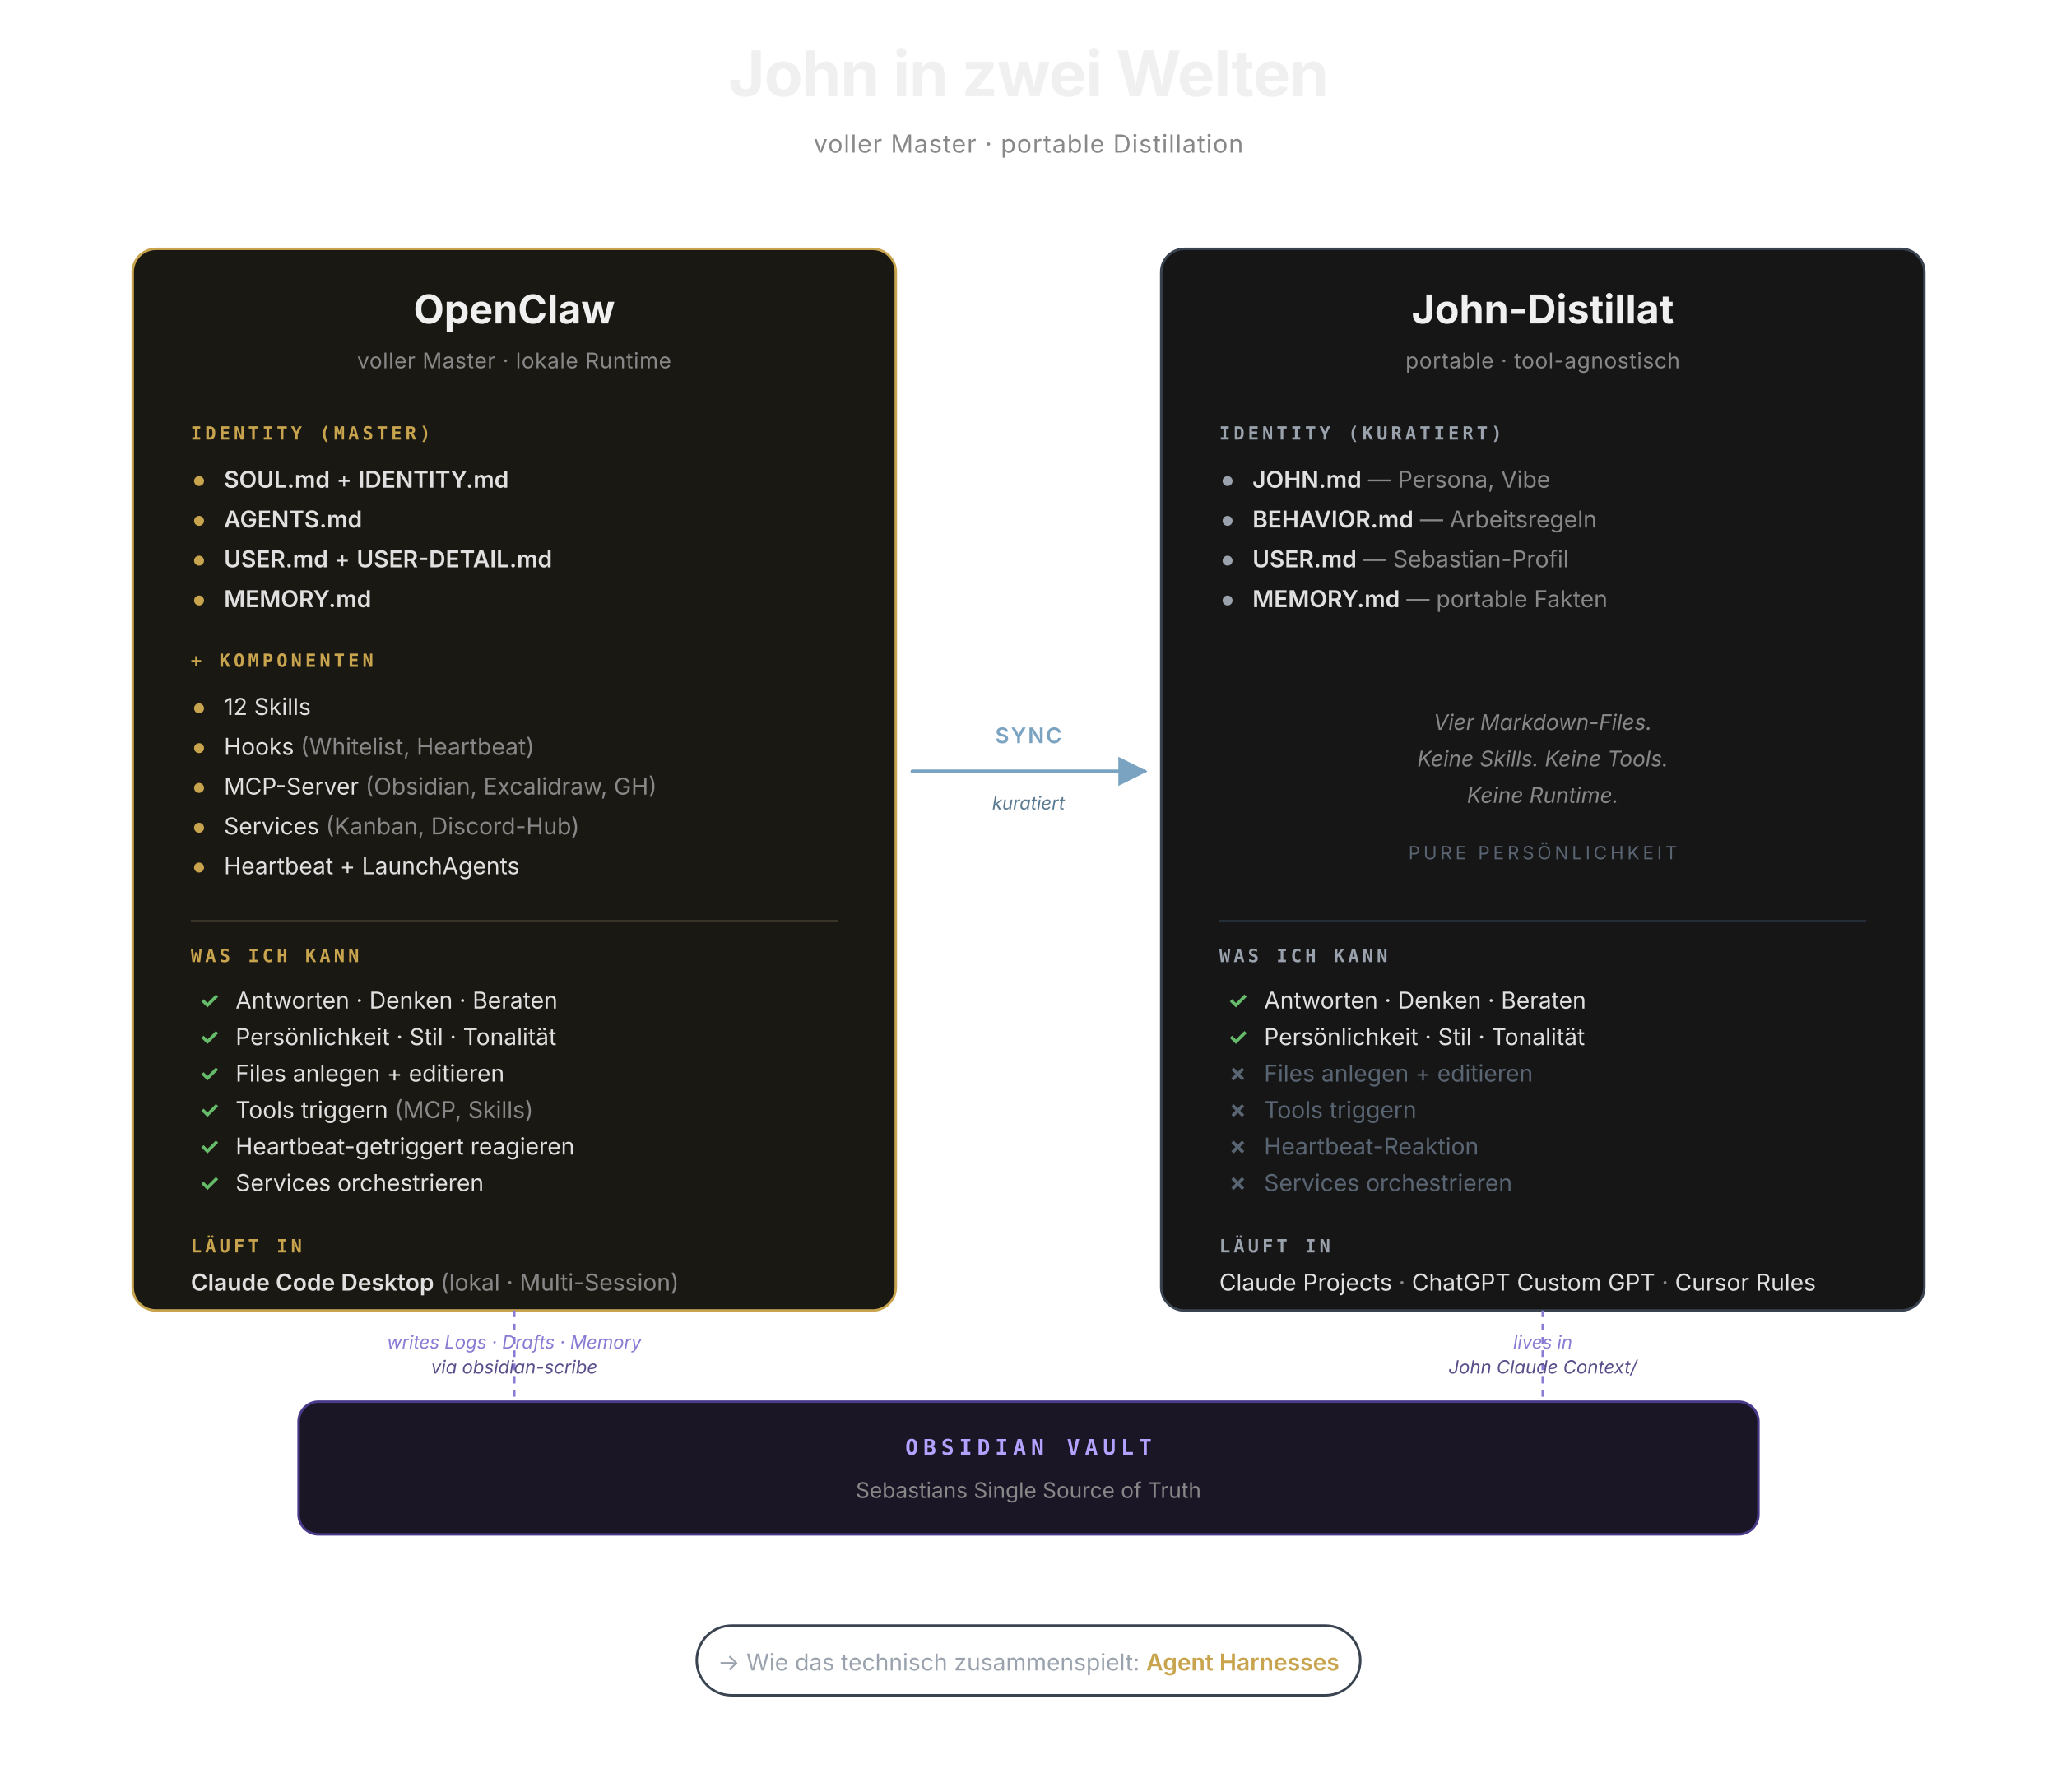
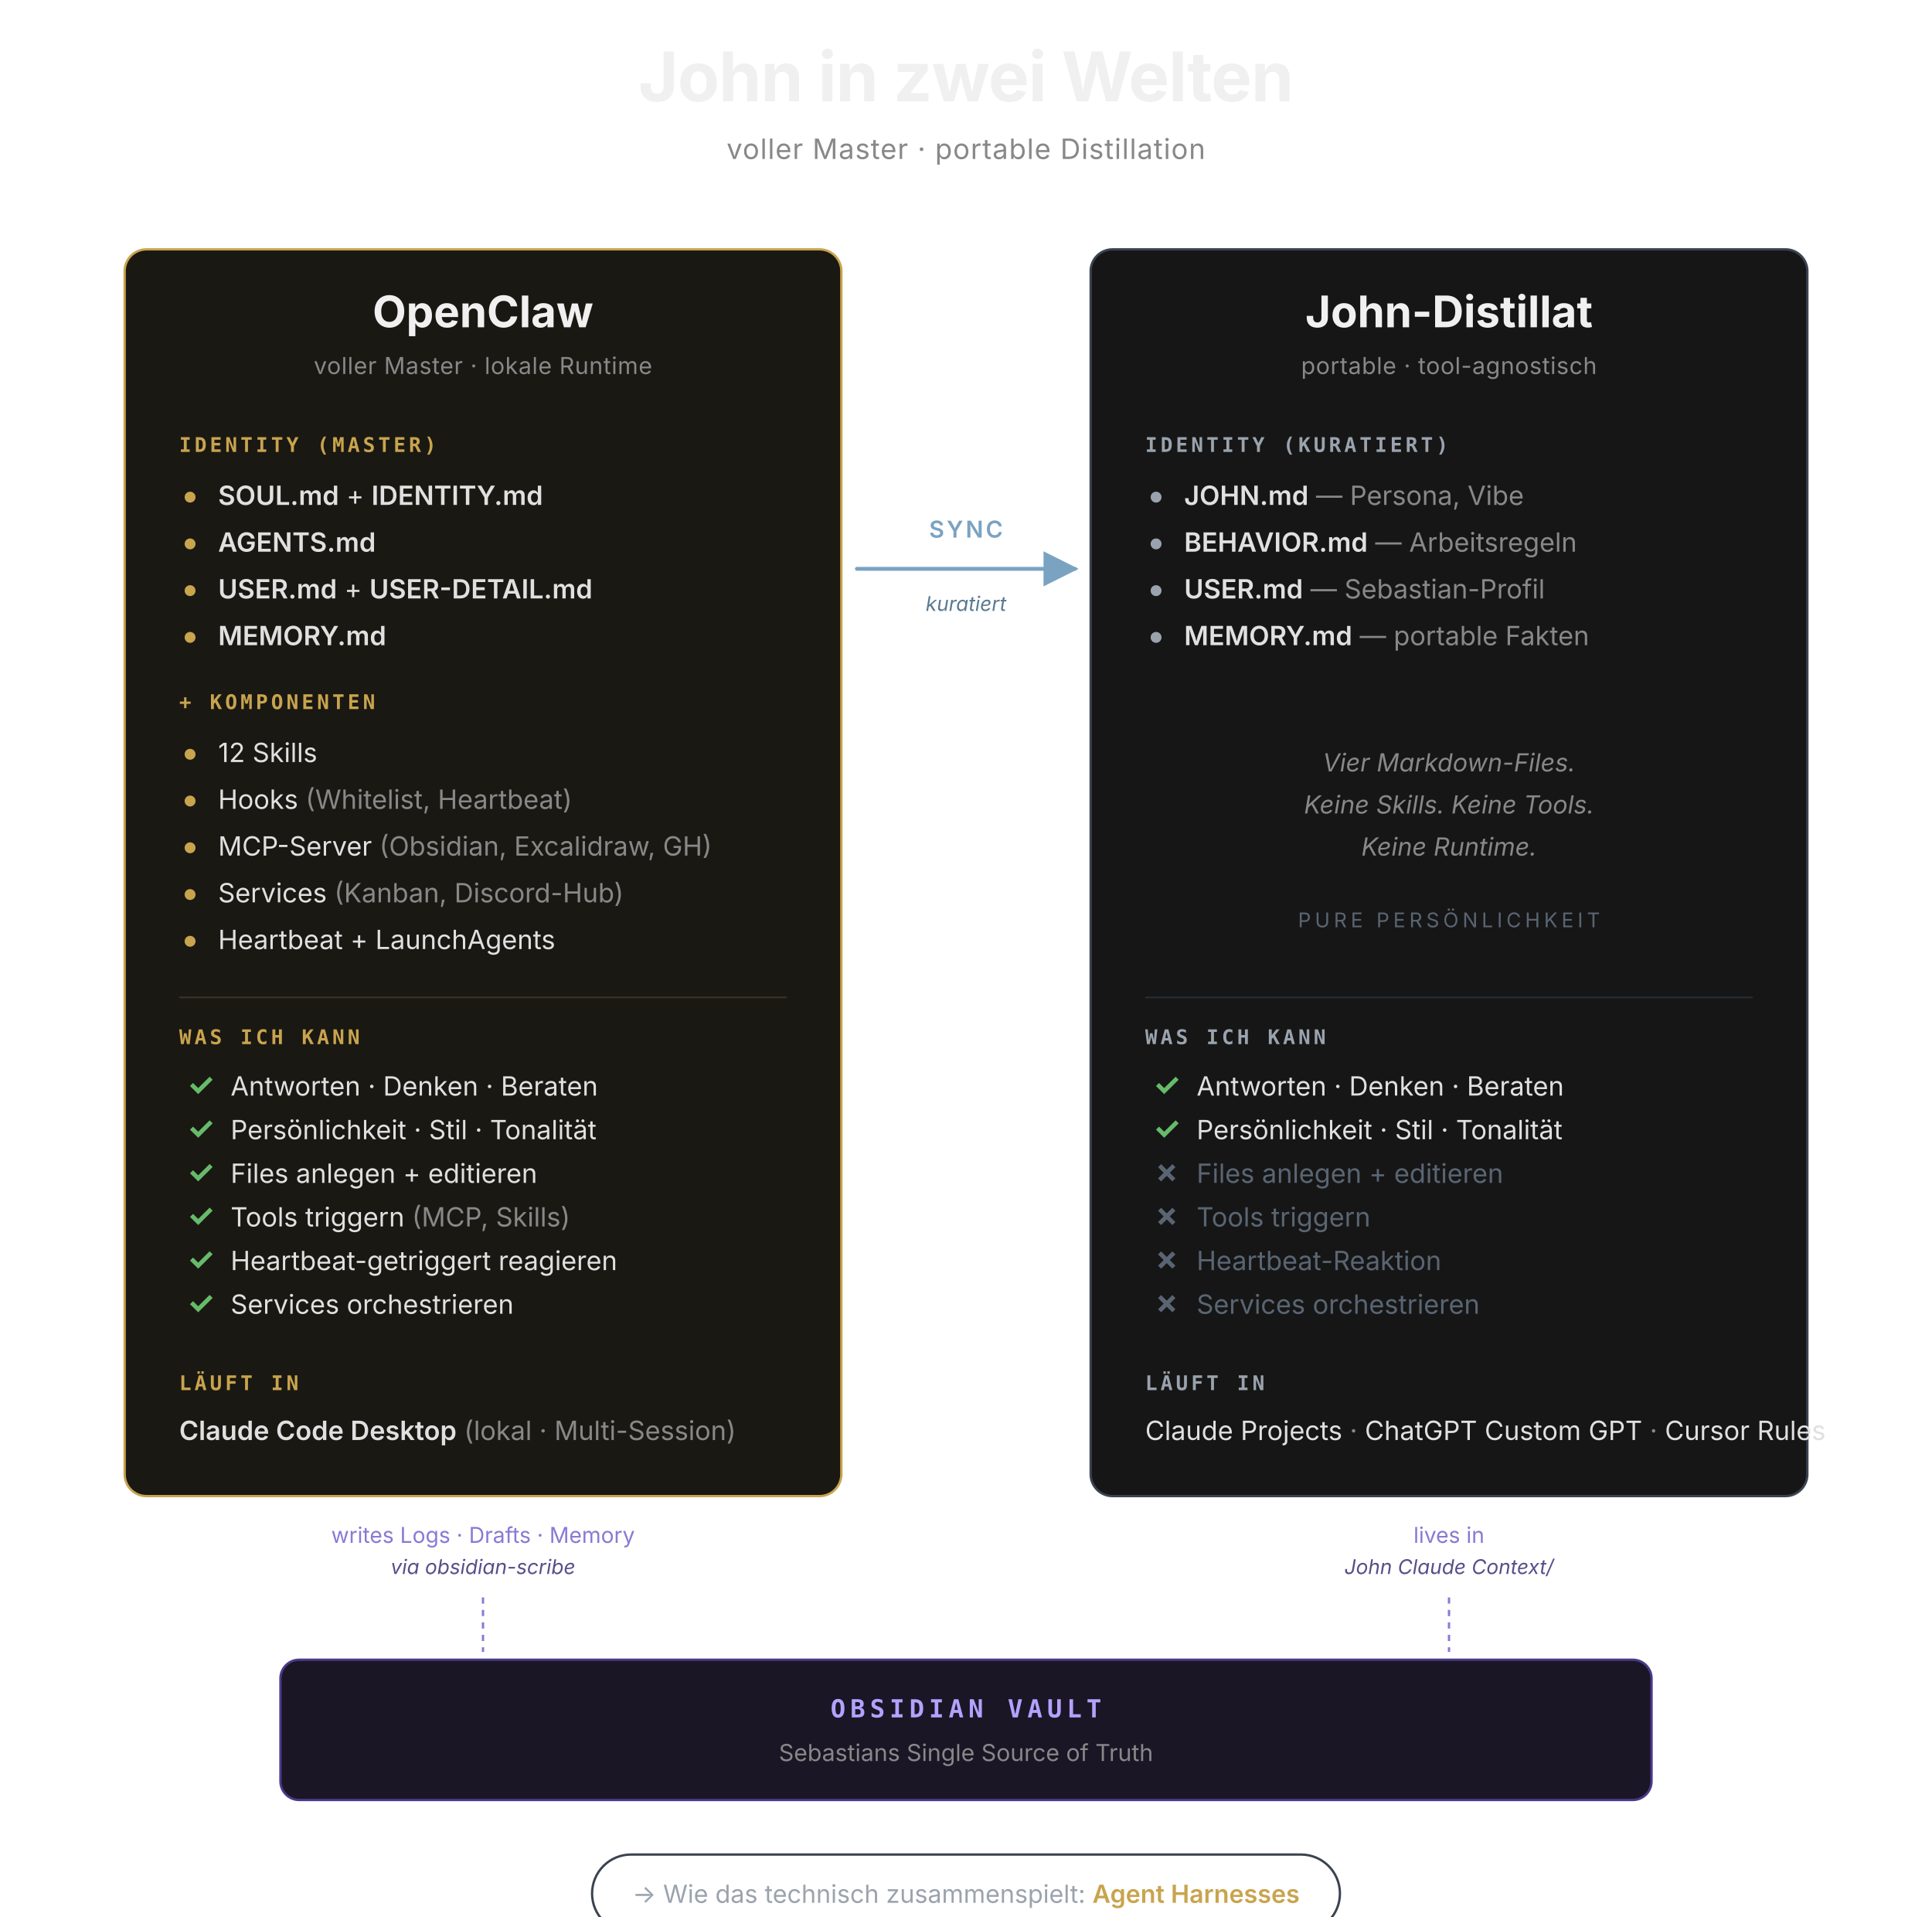
- <svg xmlns="http://www.w3.org/2000/svg" viewBox="0 0 1240 1080" role="img" aria-labelledby="diag-title diag-desc" style="font-family:Inter,system-ui,sans-serif;">
+ <svg xmlns="http://www.w3.org/2000/svg" viewBox="0 0 1240 1230" role="img" aria-labelledby="diag-title diag-desc" style="font-family:Inter,system-ui,sans-serif;">
  <defs>
-     <marker id="arrowhead-sync" viewBox="0 0 10 10" refX="9" refY="5" markerWidth="8" markerHeight="8" orient="auto">
+     <marker id="arrowhead-sync" viewBox="0 0 10 10" refX="9" refY="5" markerWidth="9" markerHeight="9" orient="auto">
      <path d="M 0 0 L 10 5 L 0 10 z" fill="#7aa3c2" />
-     </marker>
-     <marker id="arrowhead-obs" viewBox="0 0 10 10" refX="9" refY="5" markerWidth="7" markerHeight="7" orient="auto">
-       <path d="M 0 0 L 10 5 L 0 10 z" fill="#8a7ad4" />
    </marker>
  </defs>
  <g text-anchor="middle">
-     <text x="620" y="58" font-size="38" font-weight="700" fill="#f0f0f0" letter-spacing="-0.5">
+     <text x="620" y="65" font-size="44" font-weight="700" fill="#f0f0f0" letter-spacing="-0.5">
      John in zwei Welten
    </text>
-     <text x="620" y="92" font-size="15" fill="#888" letter-spacing="0.5">
+     <text x="620" y="102" font-size="18" fill="#888" letter-spacing="0.5">
      voller Master  ·  portable Distillation
    </text>
  </g>
  <g>
-     <rect x="80" y="150" width="460" height="640" rx="14" fill="#1a1812" stroke="#c8a44e" stroke-width="1.5" />
+     <rect x="80" y="160" width="460" height="800" rx="14" fill="#1a1812" stroke="#c8a44e" stroke-width="1.5" />
    <g text-anchor="middle">
-       <text x="310" y="195" font-size="24" font-weight="700" fill="#f0f0f0">OpenClaw</text>
-       <text x="310" y="222" font-size="13" fill="#888" letter-spacing="0.3">voller Master · lokale Runtime</text>
+       <text x="310" y="210" font-size="28" font-weight="700" fill="#f0f0f0">OpenClaw</text>
+       <text x="310" y="240" font-size="15" fill="#888" letter-spacing="0.3">voller Master · lokale Runtime</text>
    </g>
-     <text x="115" y="265" font-family="JetBrains Mono, monospace" font-size="11" font-weight="600" fill="#c8a44e" letter-spacing="2">IDENTITY (MASTER)</text>
-     <g font-size="14" fill="#e0e0e0">
-       <circle cx="120" cy="290" r="3" fill="#c8a44e" />
-       <text x="135" y="294">
+     <text x="115" y="290" font-family="JetBrains Mono, monospace" font-size="13" font-weight="600" fill="#c8a44e" letter-spacing="2">IDENTITY (MASTER)</text>
+     <g font-size="17" fill="#e0e0e0">
+       <circle cx="122" cy="319" r="3.5" fill="#c8a44e" />
+       <text x="140" y="324">
        <tspan font-weight="600">SOUL.md</tspan>  +  <tspan font-weight="600">IDENTITY.md</tspan>
      </text>
-       <circle cx="120" cy="314" r="3" fill="#c8a44e" />
-       <text x="135" y="318">
+       <circle cx="122" cy="349" r="3.5" fill="#c8a44e" />
+       <text x="140" y="354">
        <tspan font-weight="600">AGENTS.md</tspan>
      </text>
-       <circle cx="120" cy="338" r="3" fill="#c8a44e" />
-       <text x="135" y="342">
+       <circle cx="122" cy="379" r="3.5" fill="#c8a44e" />
+       <text x="140" y="384">
        <tspan font-weight="600">USER.md</tspan>  +  <tspan font-weight="600">USER-DETAIL.md</tspan>
      </text>
-       <circle cx="120" cy="362" r="3" fill="#c8a44e" />
-       <text x="135" y="366">
+       <circle cx="122" cy="409" r="3.5" fill="#c8a44e" />
+       <text x="140" y="414">
        <tspan font-weight="600">MEMORY.md</tspan>
      </text>
    </g>
-     <text x="115" y="402" font-family="JetBrains Mono, monospace" font-size="11" font-weight="600" fill="#c8a44e" letter-spacing="2">+ KOMPONENTEN</text>
-     <g font-size="14" fill="#e0e0e0">
-       <circle cx="120" cy="427" r="3" fill="#c8a44e" />
-       <text x="135" y="431">12 Skills</text>
-       <circle cx="120" cy="451" r="3" fill="#c8a44e" />
-       <text x="135" y="455">Hooks <tspan fill="#888">(Whitelist, Heartbeat)</tspan>
+     <text x="115" y="455" font-family="JetBrains Mono, monospace" font-size="13" font-weight="600" fill="#c8a44e" letter-spacing="2">+ KOMPONENTEN</text>
+     <g font-size="17" fill="#e0e0e0">
+       <circle cx="122" cy="484" r="3.5" fill="#c8a44e" />
+       <text x="140" y="489">12 Skills</text>
+       <circle cx="122" cy="514" r="3.5" fill="#c8a44e" />
+       <text x="140" y="519">Hooks <tspan fill="#888">(Whitelist, Heartbeat)</tspan>
      </text>
-       <circle cx="120" cy="475" r="3" fill="#c8a44e" />
-       <text x="135" y="479">MCP-Server <tspan fill="#888">(Obsidian, Excalidraw, GH)</tspan>
+       <circle cx="122" cy="544" r="3.5" fill="#c8a44e" />
+       <text x="140" y="549">MCP-Server <tspan fill="#888">(Obsidian, Excalidraw, GH)</tspan>
      </text>
-       <circle cx="120" cy="499" r="3" fill="#c8a44e" />
-       <text x="135" y="503">Services <tspan fill="#888">(Kanban, Discord-Hub)</tspan>
+       <circle cx="122" cy="574" r="3.5" fill="#c8a44e" />
+       <text x="140" y="579">Services <tspan fill="#888">(Kanban, Discord-Hub)</tspan>
      </text>
-       <circle cx="120" cy="523" r="3" fill="#c8a44e" />
-       <text x="135" y="527">Heartbeat + LaunchAgents</text>
+       <circle cx="122" cy="604" r="3.5" fill="#c8a44e" />
+       <text x="140" y="609">Heartbeat + LaunchAgents</text>
    </g>
-     <line x1="115" y1="555" x2="505" y2="555" stroke="#3a3528" stroke-width="1" />
-     <text x="115" y="580" font-family="JetBrains Mono, monospace" font-size="11" font-weight="600" fill="#c8a44e" letter-spacing="2">WAS ICH KANN</text>
-     <g font-size="14" fill="#e0e0e0">
-       <text x="120" y="608" font-weight="700" fill="#66bb6a">✓</text>
-       <text x="142" y="608">Antworten · Denken · Beraten</text>
-       <text x="120" y="630" font-weight="700" fill="#66bb6a">✓</text>
-       <text x="142" y="630">Persönlichkeit · Stil · Tonalität</text>
-       <text x="120" y="652" font-weight="700" fill="#66bb6a">✓</text>
-       <text x="142" y="652">Files anlegen + editieren</text>
-       <text x="120" y="674" font-weight="700" fill="#66bb6a">✓</text>
-       <text x="142" y="674">Tools triggern <tspan fill="#888">(MCP, Skills)</tspan>
+     <line x1="115" y1="640" x2="505" y2="640" stroke="#3a3528" stroke-width="1" />
+     <text x="115" y="670" font-family="JetBrains Mono, monospace" font-size="13" font-weight="600" fill="#c8a44e" letter-spacing="2">WAS ICH KANN</text>
+     <g font-size="17" fill="#e0e0e0">
+       <text x="120" y="703" font-size="20" font-weight="700" fill="#66bb6a">✓</text>
+       <text x="148" y="703">Antworten · Denken · Beraten</text>
+       <text x="120" y="731" font-size="20" font-weight="700" fill="#66bb6a">✓</text>
+       <text x="148" y="731">Persönlichkeit · Stil · Tonalität</text>
+       <text x="120" y="759" font-size="20" font-weight="700" fill="#66bb6a">✓</text>
+       <text x="148" y="759">Files anlegen + editieren</text>
+       <text x="120" y="787" font-size="20" font-weight="700" fill="#66bb6a">✓</text>
+       <text x="148" y="787">Tools triggern <tspan fill="#888">(MCP, Skills)</tspan>
      </text>
-       <text x="120" y="696" font-weight="700" fill="#66bb6a">✓</text>
-       <text x="142" y="696">Heartbeat-getriggert reagieren</text>
-       <text x="120" y="718" font-weight="700" fill="#66bb6a">✓</text>
-       <text x="142" y="718">Services orchestrieren</text>
+       <text x="120" y="815" font-size="20" font-weight="700" fill="#66bb6a">✓</text>
+       <text x="148" y="815">Heartbeat-getriggert reagieren</text>
+       <text x="120" y="843" font-size="20" font-weight="700" fill="#66bb6a">✓</text>
+       <text x="148" y="843">Services orchestrieren</text>
    </g>
-     <text x="115" y="755" font-family="JetBrains Mono, monospace" font-size="11" font-weight="600" fill="#c8a44e" letter-spacing="2">LÄUFT IN</text>
-     <text x="115" y="778" font-size="14" fill="#e0e0e0">
+     <text x="115" y="892" font-family="JetBrains Mono, monospace" font-size="13" font-weight="600" fill="#c8a44e" letter-spacing="2">LÄUFT IN</text>
+     <text x="115" y="924" font-size="17" fill="#e0e0e0">
      <tspan font-weight="600">Claude Code Desktop</tspan>
      <tspan fill="#888">(lokal · Multi-Session)</tspan>
    </text>
  </g>
  <g>
-     <line x1="550" y1="465" x2="690" y2="465" stroke="#7aa3c2" stroke-width="2.2" stroke-linecap="round" marker-end="url(#arrowhead-sync)" />
+     <line x1="550" y1="365" x2="690" y2="365" stroke="#7aa3c2" stroke-width="2.5" stroke-linecap="round" marker-end="url(#arrowhead-sync)" />
    <g text-anchor="middle" fill="#7aa3c2">
-       <text x="620" y="448" font-size="13" font-weight="600" letter-spacing="1">SYNC</text>
-       <text x="620" y="488" font-size="11" fill="#5a7a92" font-style="italic">kuratiert</text>
+       <text x="620" y="345" font-size="15" font-weight="600" letter-spacing="1.5">SYNC</text>
+       <text x="620" y="392" font-size="13" fill="#5a7a92" font-style="italic">kuratiert</text>
    </g>
  </g>
  <g>
-     <rect x="700" y="150" width="460" height="640" rx="14" fill="#161616" stroke="#3a4350" stroke-width="1.5" />
+     <rect x="700" y="160" width="460" height="800" rx="14" fill="#161616" stroke="#3a4350" stroke-width="1.5" />
    <g text-anchor="middle">
-       <text x="930" y="195" font-size="24" font-weight="700" fill="#f0f0f0">John-Distillat</text>
-       <text x="930" y="222" font-size="13" fill="#888" letter-spacing="0.3">portable · tool-agnostisch</text>
+       <text x="930" y="210" font-size="28" font-weight="700" fill="#f0f0f0">John-Distillat</text>
+       <text x="930" y="240" font-size="15" fill="#888" letter-spacing="0.3">portable · tool-agnostisch</text>
    </g>
-     <text x="735" y="265" font-family="JetBrains Mono, monospace" font-size="11" font-weight="600" fill="#9aa3ad" letter-spacing="2">IDENTITY (KURATIERT)</text>
-     <g font-size="14" fill="#e0e0e0">
-       <circle cx="740" cy="290" r="3" fill="#9aa3ad" />
-       <text x="755" y="294">
+     <text x="735" y="290" font-family="JetBrains Mono, monospace" font-size="13" font-weight="600" fill="#9aa3ad" letter-spacing="2">IDENTITY (KURATIERT)</text>
+     <g font-size="17" fill="#e0e0e0">
+       <circle cx="742" cy="319" r="3.5" fill="#9aa3ad" />
+       <text x="760" y="324">
        <tspan font-weight="600">JOHN.md</tspan>
        <tspan fill="#888">— Persona, Vibe</tspan>
      </text>
-       <circle cx="740" cy="314" r="3" fill="#9aa3ad" />
-       <text x="755" y="318">
+       <circle cx="742" cy="349" r="3.5" fill="#9aa3ad" />
+       <text x="760" y="354">
        <tspan font-weight="600">BEHAVIOR.md</tspan>
        <tspan fill="#888">— Arbeitsregeln</tspan>
      </text>
-       <circle cx="740" cy="338" r="3" fill="#9aa3ad" />
-       <text x="755" y="342">
+       <circle cx="742" cy="379" r="3.5" fill="#9aa3ad" />
+       <text x="760" y="384">
        <tspan font-weight="600">USER.md</tspan>
        <tspan fill="#888">— Sebastian-Profil</tspan>
      </text>
-       <circle cx="740" cy="362" r="3" fill="#9aa3ad" />
-       <text x="755" y="366">
+       <circle cx="742" cy="409" r="3.5" fill="#9aa3ad" />
+       <text x="760" y="414">
        <tspan font-weight="600">MEMORY.md</tspan>
        <tspan fill="#888">— portable Fakten</tspan>
      </text>
    </g>
    <g text-anchor="middle" fill="#888">
-       <text x="930" y="440" font-size="13" font-style="italic">Vier Markdown-Files.</text>
-       <text x="930" y="462" font-size="13" font-style="italic">Keine Skills. Keine Tools.</text>
-       <text x="930" y="484" font-size="13" font-style="italic">Keine Runtime.</text>
-       <text x="930" y="518" font-size="11" letter-spacing="2" fill="#5a6573">PURE PERSÖNLICHKEIT</text>
+       <text x="930" y="495" font-size="16" font-style="italic">Vier Markdown-Files.</text>
+       <text x="930" y="522" font-size="16" font-style="italic">Keine Skills. Keine Tools.</text>
+       <text x="930" y="549" font-size="16" font-style="italic">Keine Runtime.</text>
+       <text x="930" y="595" font-size="13" letter-spacing="2.5" fill="#5a6573">PURE PERSÖNLICHKEIT</text>
    </g>
-     <line x1="735" y1="555" x2="1125" y2="555" stroke="#252e38" stroke-width="1" />
-     <text x="735" y="580" font-family="JetBrains Mono, monospace" font-size="11" font-weight="600" fill="#9aa3ad" letter-spacing="2">WAS ICH KANN</text>
-     <g font-size="14" fill="#e0e0e0">
-       <text x="740" y="608" font-weight="700" fill="#66bb6a">✓</text>
-       <text x="762" y="608">Antworten · Denken · Beraten</text>
-       <text x="740" y="630" font-weight="700" fill="#66bb6a">✓</text>
-       <text x="762" y="630">Persönlichkeit · Stil · Tonalität</text>
-       <text x="740" y="652" font-weight="700" fill="#5a6573">✗</text>
-       <text x="762" y="652" fill="#5a6573">Files anlegen + editieren</text>
-       <text x="740" y="674" font-weight="700" fill="#5a6573">✗</text>
-       <text x="762" y="674" fill="#5a6573">Tools triggern</text>
-       <text x="740" y="696" font-weight="700" fill="#5a6573">✗</text>
-       <text x="762" y="696" fill="#5a6573">Heartbeat-Reaktion</text>
-       <text x="740" y="718" font-weight="700" fill="#5a6573">✗</text>
-       <text x="762" y="718" fill="#5a6573">Services orchestrieren</text>
+     <line x1="735" y1="640" x2="1125" y2="640" stroke="#252e38" stroke-width="1" />
+     <text x="735" y="670" font-family="JetBrains Mono, monospace" font-size="13" font-weight="600" fill="#9aa3ad" letter-spacing="2">WAS ICH KANN</text>
+     <g font-size="17" fill="#e0e0e0">
+       <text x="740" y="703" font-size="20" font-weight="700" fill="#66bb6a">✓</text>
+       <text x="768" y="703">Antworten · Denken · Beraten</text>
+       <text x="740" y="731" font-size="20" font-weight="700" fill="#66bb6a">✓</text>
+       <text x="768" y="731">Persönlichkeit · Stil · Tonalität</text>
+       <text x="740" y="759" font-size="20" font-weight="700" fill="#5a6573">✗</text>
+       <text x="768" y="759" fill="#5a6573">Files anlegen + editieren</text>
+       <text x="740" y="787" font-size="20" font-weight="700" fill="#5a6573">✗</text>
+       <text x="768" y="787" fill="#5a6573">Tools triggern</text>
+       <text x="740" y="815" font-size="20" font-weight="700" fill="#5a6573">✗</text>
+       <text x="768" y="815" fill="#5a6573">Heartbeat-Reaktion</text>
+       <text x="740" y="843" font-size="20" font-weight="700" fill="#5a6573">✗</text>
+       <text x="768" y="843" fill="#5a6573">Services orchestrieren</text>
    </g>
-     <text x="735" y="755" font-family="JetBrains Mono, monospace" font-size="11" font-weight="600" fill="#9aa3ad" letter-spacing="2">LÄUFT IN</text>
-     <g font-size="14" fill="#e0e0e0">
-       <tspan />
-       <text x="735" y="778">
-         <tspan>Claude Projects</tspan>
-         <tspan fill="#888"> · </tspan>
-         <tspan>ChatGPT Custom GPT</tspan>
-         <tspan fill="#888"> · </tspan>
-         <tspan>Cursor Rules</tspan>
-       </text>
-     </g>
+     <text x="735" y="892" font-family="JetBrains Mono, monospace" font-size="13" font-weight="600" fill="#9aa3ad" letter-spacing="2">LÄUFT IN</text>
+     <text x="735" y="924" font-size="17" fill="#e0e0e0">
+       <tspan>Claude Projects</tspan>
+       <tspan fill="#888"> · </tspan>
+       <tspan>ChatGPT Custom GPT</tspan>
+       <tspan fill="#888"> · </tspan>
+       <tspan>Cursor Rules</tspan>
+     </text>
  </g>
  <g>
-     <line x1="310" y1="790" x2="310" y2="845" stroke="#8a7ad4" stroke-width="1.5" stroke-dasharray="4 4" />
-     <line x1="930" y1="790" x2="930" y2="845" stroke="#8a7ad4" stroke-width="1.5" stroke-dasharray="4 4" />
-     <g font-size="11" fill="#8a7ad4" font-style="italic" text-anchor="middle">
-       <text x="310" y="813">writes Logs · Drafts · Memory</text>
-       <text x="310" y="828" fill="#5a4d8a">via obsidian-scribe</text>
-       <text x="930" y="813">lives in</text>
-       <text x="930" y="828" fill="#5a4d8a">John Claude Context/</text>
+     <g text-anchor="middle">
+       <text x="310" y="990" font-size="14" fill="#8a7ad4">writes Logs · Drafts · Memory</text>
+       <text x="310" y="1010" font-size="13" fill="#5a4d8a" font-style="italic">via obsidian-scribe</text>
+       <text x="930" y="990" font-size="14" fill="#8a7ad4">lives in</text>
+       <text x="930" y="1010" font-size="13" fill="#5a4d8a" font-style="italic">John Claude Context/</text>
    </g>
-     <rect x="180" y="845" width="880" height="80" rx="12" fill="#1a1626" stroke="#4a3a8a" stroke-width="1.5" />
+     <line x1="310" y1="1025" x2="310" y2="1060" stroke="#8a7ad4" stroke-width="1.5" stroke-dasharray="4 4" />
+     <line x1="930" y1="1025" x2="930" y2="1060" stroke="#8a7ad4" stroke-width="1.5" stroke-dasharray="4 4" />
+     <rect x="180" y="1065" width="880" height="90" rx="12" fill="#1a1626" stroke="#4a3a8a" stroke-width="1.5" />
    <g text-anchor="middle">
-       <text x="620" y="877" font-family="JetBrains Mono, monospace" font-size="13" font-weight="700" fill="#b3a2ff" letter-spacing="3">OBSIDIAN VAULT</text>
-       <text x="620" y="903" font-size="13" fill="#888">Sebastians Single Source of Truth</text>
+       <text x="620" y="1102" font-family="JetBrains Mono, monospace" font-size="16" font-weight="700" fill="#b3a2ff" letter-spacing="3">OBSIDIAN VAULT</text>
+       <text x="620" y="1130" font-size="15" fill="#888">Sebastians Single Source of Truth</text>
    </g>
  </g>
  <a href="harnesses.html" target="_top">
-     <rect x="420" y="980" width="400" height="42" rx="21" fill="none" stroke="#3a4350" stroke-width="1.5" />
-     <text x="620" y="1007" text-anchor="middle" font-size="14" fill="#9aa3ad">
+     <rect x="380" y="1190" width="480" height="50" rx="25" fill="none" stroke="#3a4350" stroke-width="1.5" />
+     <text x="620" y="1221" text-anchor="middle" font-size="16" fill="#9aa3ad">
      → Wie das technisch zusammenspielt: <tspan font-weight="600" fill="#c8a44e">Agent Harnesses</tspan>
    </text>
  </a>
</svg>
